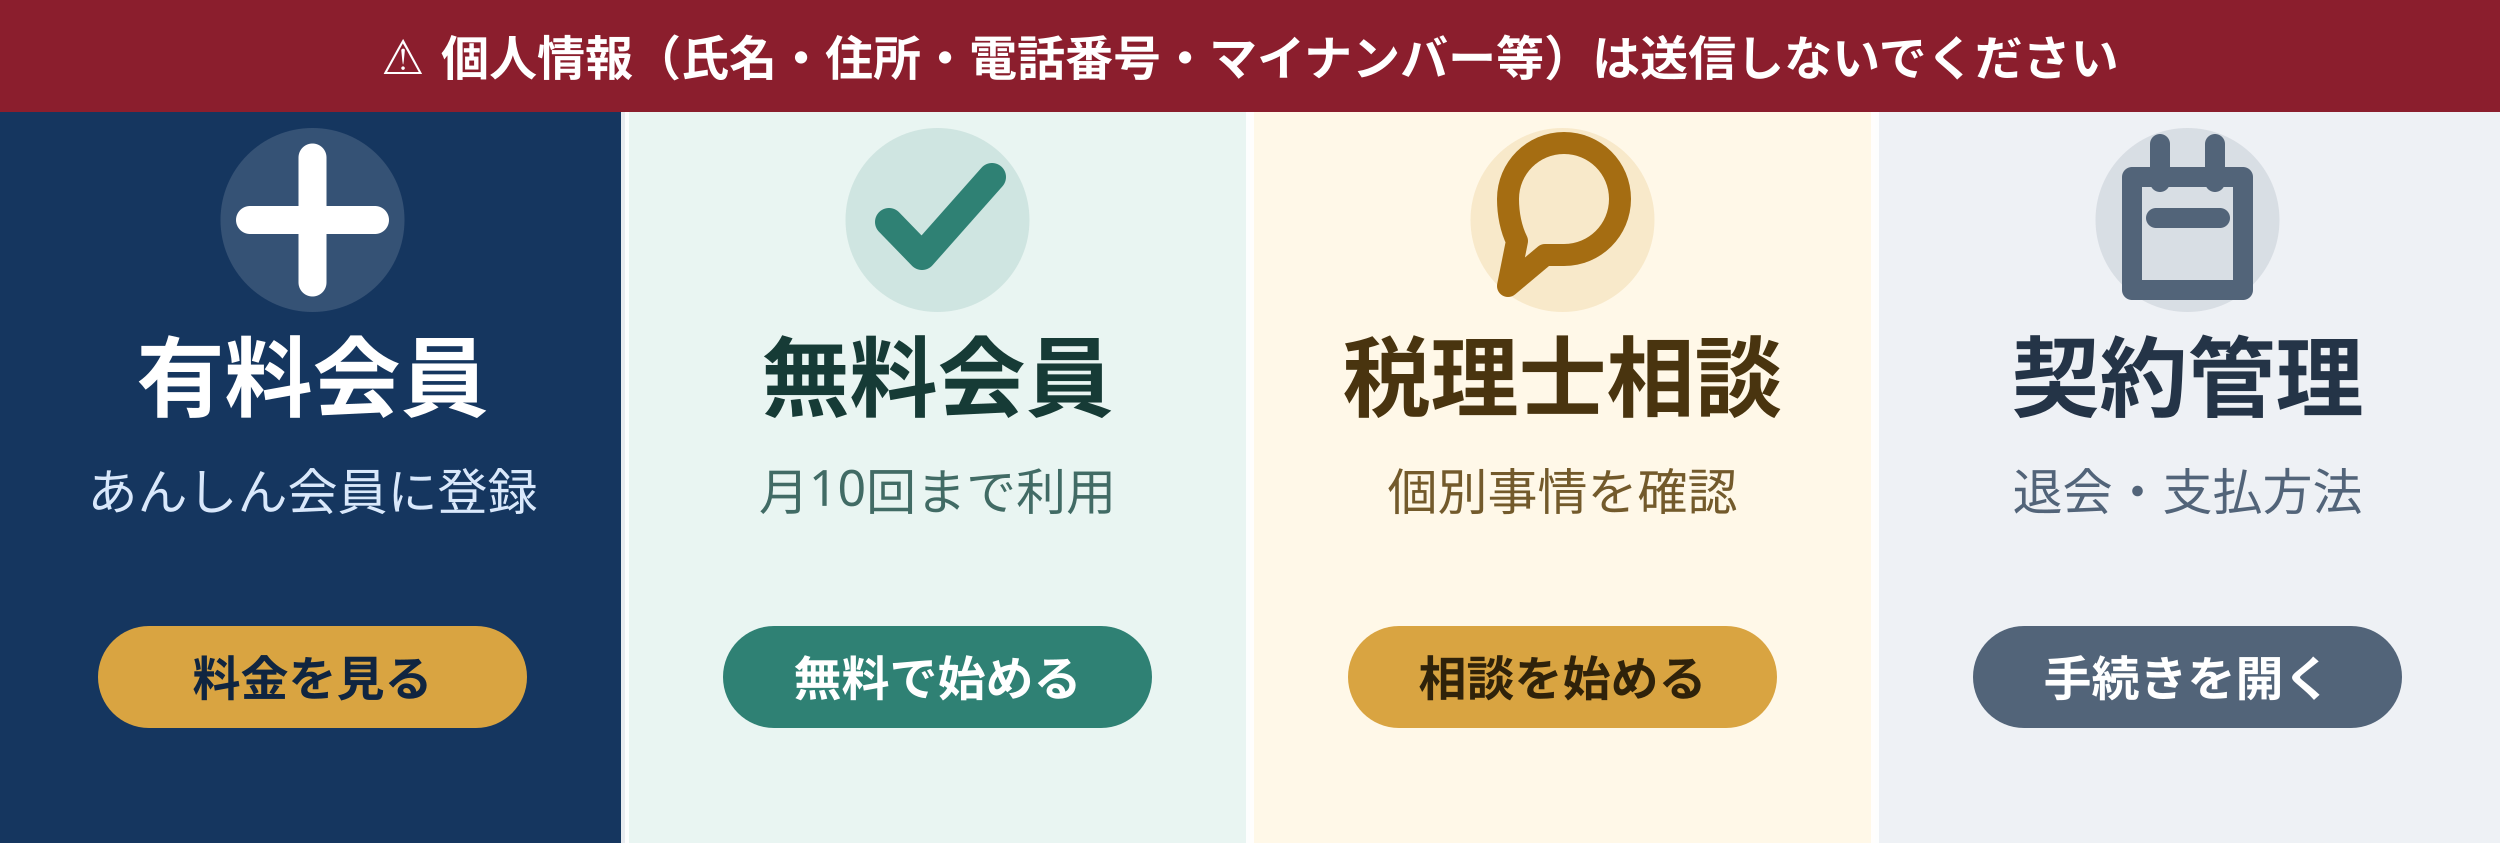
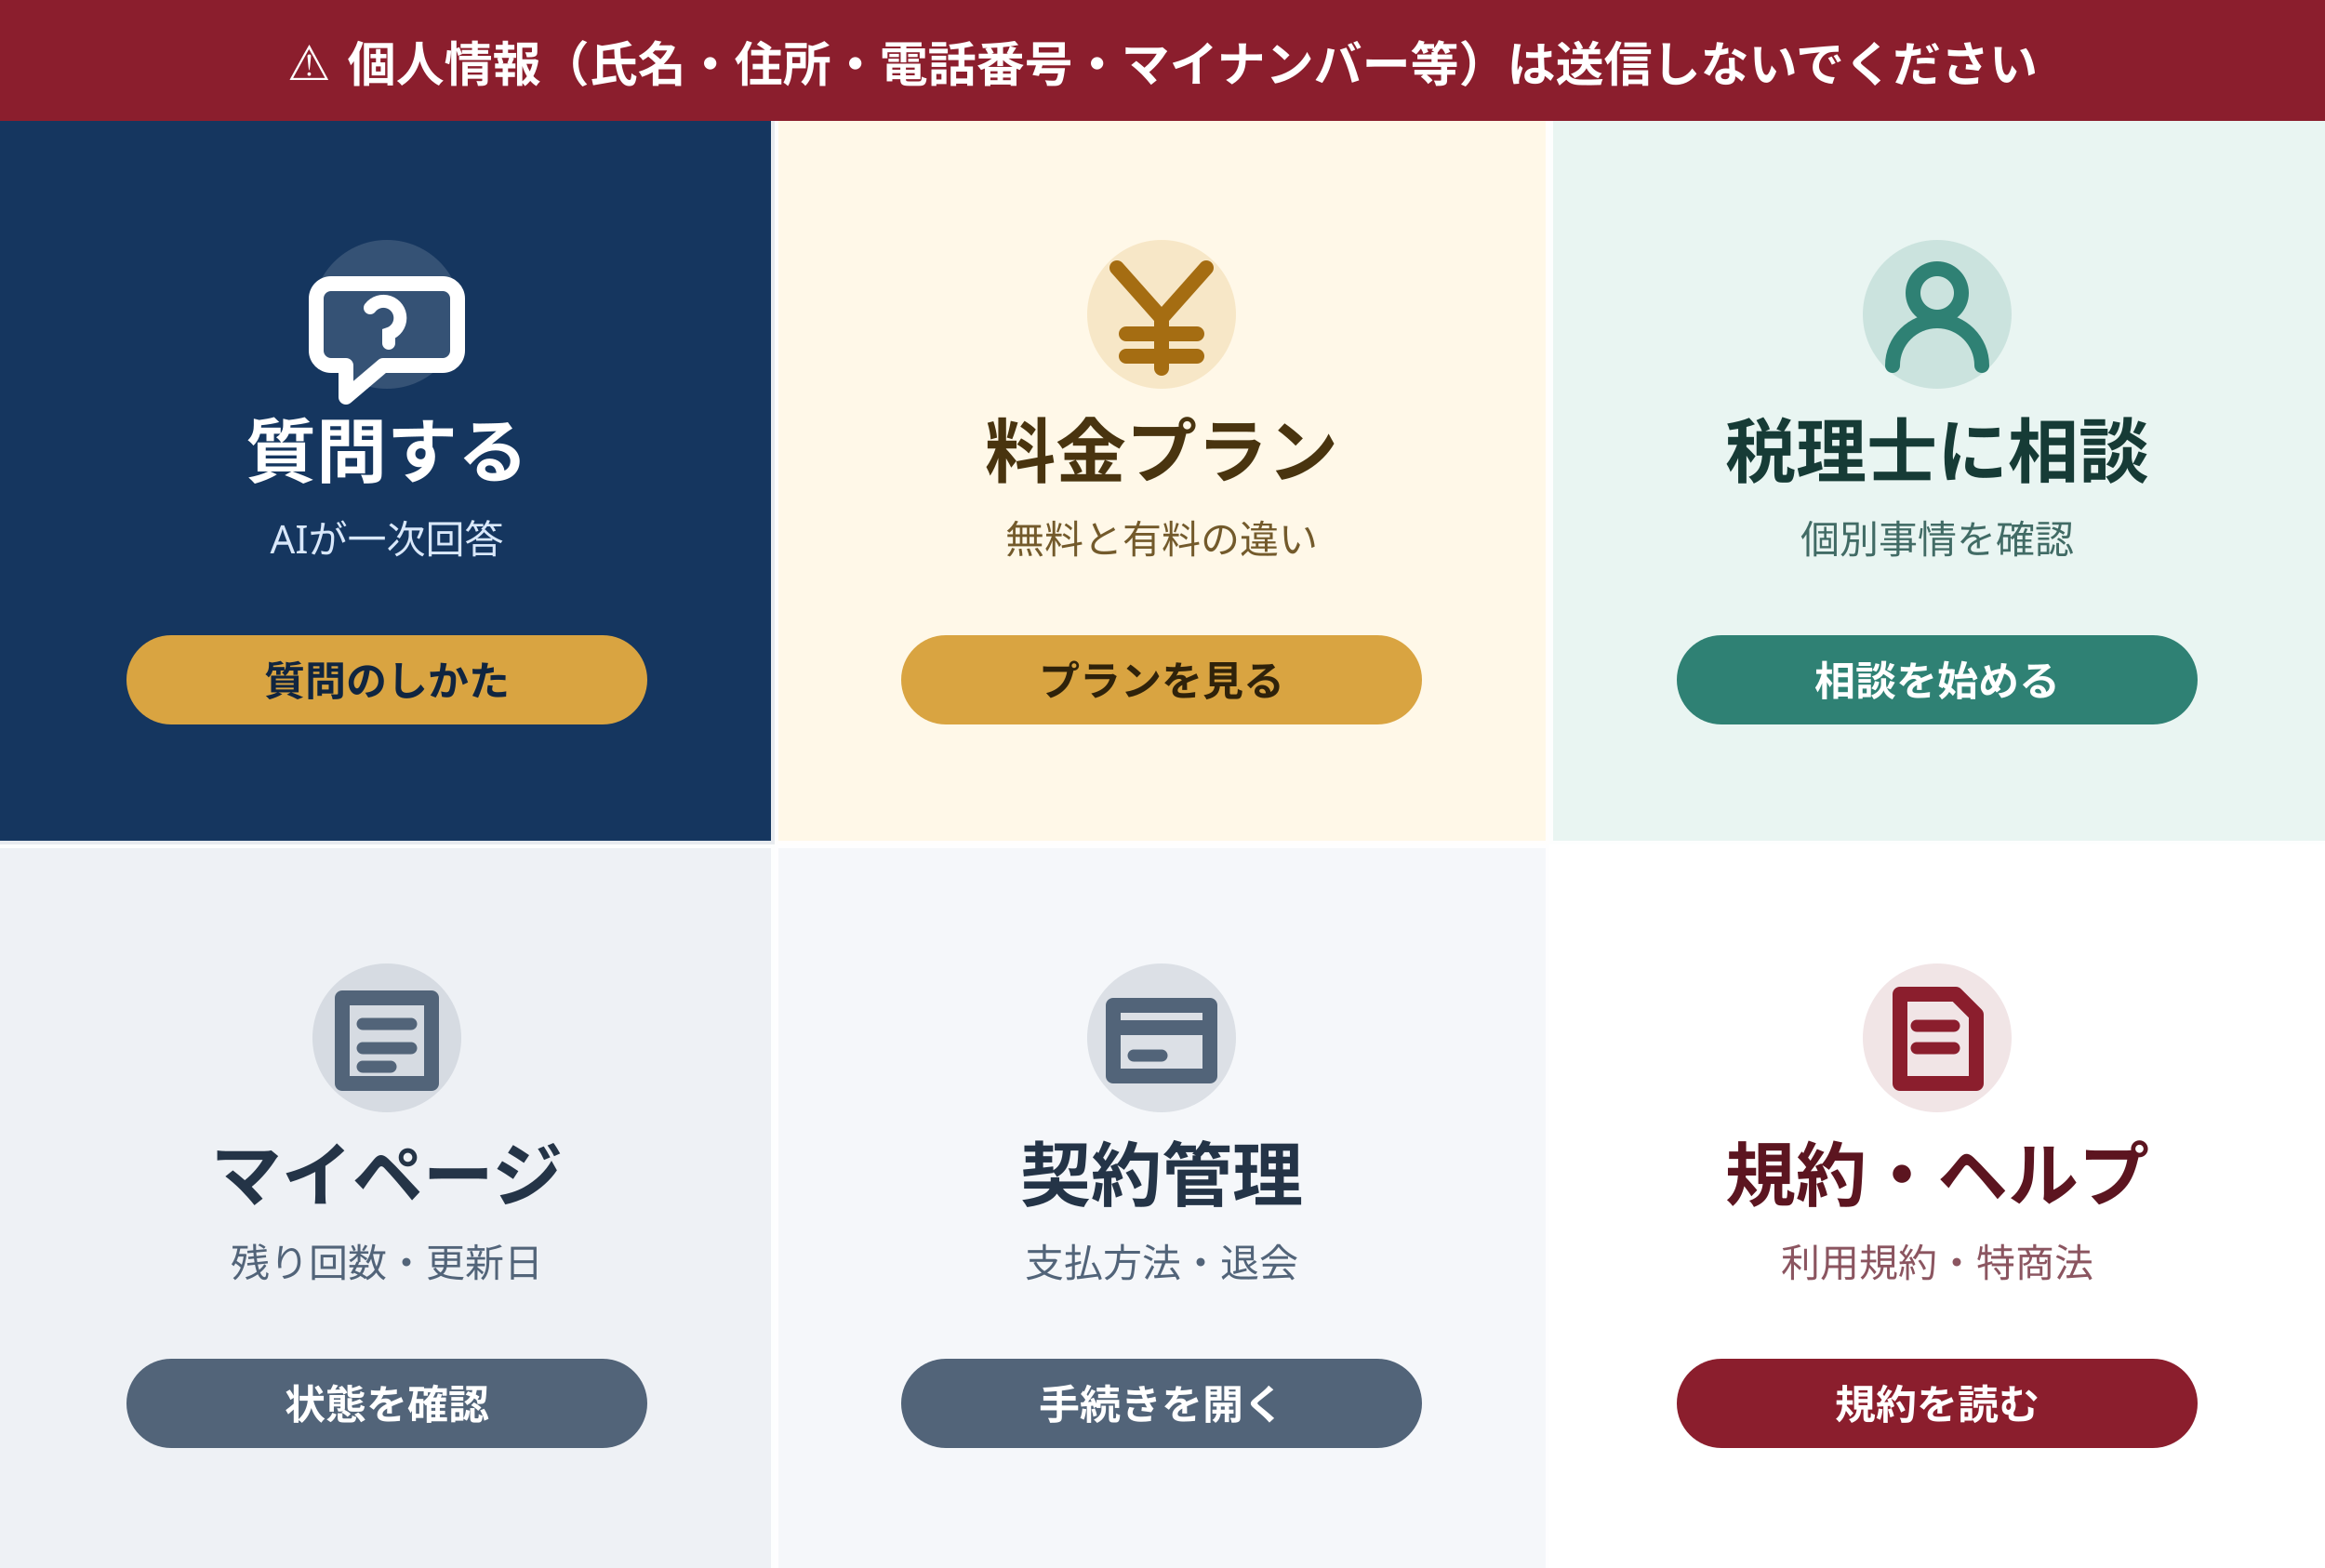
- <svg xmlns="http://www.w3.org/2000/svg" width="2500" height="843" viewBox="0 0 2500 843">
-   <rect width="2500" height="843" fill="#f5f7fa" />
-   <g font-family="'Yu Gothic', 'Meiryo', sans-serif" text-anchor="middle">
-     <rect x="0" y="0" width="625" height="843" fill="#15365f" />
-     <circle cx="312.5" cy="220" r="92" fill="#ffffff" opacity="0.14" />
-     <path d="M250 220h125M312.5 157.5v125" stroke="#ffffff" stroke-width="28" stroke-linecap="round" />
-     <text x="312.5" y="410" fill="#ffffff" font-size="88" font-weight="700">有料会員</text>
-     <text x="312.5" y="510" fill="#d9e8fb" font-size="50">あんしん会員に登録</text>
-     <rect x="98" y="626" width="429" height="102" rx="51" fill="#d9a441" />
-     <text x="312.5" y="696" fill="#102540" font-size="48" font-weight="700">料金を見る</text>
-     <rect x="625" y="0" width="625" height="843" fill="#e9f5f2" />
-     <circle cx="937.5" cy="220" r="92" fill="#2f8174" opacity="0.14" />
-     <path d="M889 222l33 34 70-79" fill="none" stroke="#2f8174" stroke-width="28" stroke-linecap="round" stroke-linejoin="round" />
-     <text x="937.5" y="410" fill="#163b36" font-size="88" font-weight="700">無料会員</text>
-     <text x="937.5" y="510" fill="#416b65" font-size="50">月10回まで利用</text>
-     <rect x="723" y="626" width="429" height="102" rx="51" fill="#2f8174" />
-     <text x="937.5" y="696" fill="#ffffff" font-size="48" font-weight="700">無料で始める</text>
-     <rect x="1250" y="0" width="625" height="843" fill="#fff8e8" />
-     <circle cx="1562.5" cy="220" r="92" fill="#d9a441" opacity="0.18" />
-     <path d="M1508 199c0-31 25-56 56-56s56 25 56 56-25 56-56 56h-19l-37 31 9-45c-6-12-9-27-9-42z" fill="none" stroke="#a56d12" stroke-width="22" stroke-linejoin="round" />
-     <text x="1562.5" y="410" fill="#49340f" font-size="88" font-weight="700">税理士相談</text>
-     <text x="1562.5" y="510" fill="#735a2b" font-size="50">個別事情を確認</text>
-     <rect x="1348" y="626" width="429" height="102" rx="51" fill="#d9a441" />
-     <text x="1562.5" y="696" fill="#2f220a" font-size="48" font-weight="700">相談を始める</text>
-     <rect x="1875" y="0" width="625" height="843" fill="#eef1f5" />
-     <circle cx="2187.5" cy="220" r="92" fill="#526479" opacity="0.14" />
-     <path d="M2132 177h111v113h-111zM2160 144v38M2215 144v38M2156 218h64" fill="none" stroke="#526479" stroke-width="20" stroke-linecap="round" stroke-linejoin="round" />
-     <text x="2187.5" y="410" fill="#243447" font-size="88" font-weight="700">契約管理</text>
-     <text x="2187.5" y="510" fill="#526479" font-size="50">退会・支払方法</text>
-     <rect x="1973" y="626" width="429" height="102" rx="51" fill="#526479" />
-     <text x="2187.5" y="696" fill="#ffffff" font-size="48" font-weight="700">手続きを開く</text>
+ <svg xmlns="http://www.w3.org/2000/svg" width="2500" height="1686" viewBox="0 0 2500 1686">
+   <rect width="2500" height="1686" fill="#f5f7fa" />
+   <g>
+     <rect x="0" y="130" width="833" height="778" fill="#15365f" />
+     <rect x="833" y="130" width="833" height="778" fill="#fff8e8" />
+     <rect x="1666" y="130" width="834" height="778" fill="#e9f5f2" />
+     <rect x="0" y="908" width="833" height="778" fill="#eef1f5" />
+     <rect x="833" y="908" width="833" height="778" fill="#f5f7fa" />
+     <rect x="1666" y="908" width="834" height="778" fill="#ffffff" />
+   </g>
+   <g font-family="'Yu Gothic', 'Meiryo', sans-serif" text-anchor="middle" transform="translate(0,43)">
+     <circle cx="416" cy="295" r="80" fill="#ffffff" opacity="0.14" />
+     <path d="M356 262h120a16 16 0 0 1 16 16v56a16 16 0 0 1-16 16h-64l-40 34v-34h-16a16 16 0 0 1-16-16v-56a16 16 0 0 1 16-16z" fill="none" stroke="#ffffff" stroke-width="16" stroke-linejoin="round" />
+     <path d="M398 288a18 18 0 1 1 20 28v10" fill="none" stroke="#ffffff" stroke-width="14" stroke-linecap="round" />
+     <circle cx="418" cy="349" r="7" fill="#ffffff" />
+     <text x="416" y="470" fill="#ffffff" font-size="76" font-weight="700">質問する</text>
+     <text x="416" y="552" fill="#d9e8fb" font-size="42">AIが一次回答</text>
+     <rect x="136" y="640" width="560" height="96" rx="48" fill="#d9a441" />
+     <text x="416" y="705" fill="#102540" font-size="44" font-weight="700">質問のしかた</text>
+     <circle cx="1249" cy="295" r="80" fill="#d9a441" opacity="0.20" />
+     <path d="M1201 245l48 54 48-54M1249 299v54M1211 316h76M1211 340h76" fill="none" stroke="#a56d12" stroke-width="16" stroke-linecap="round" stroke-linejoin="round" />
+     <text x="1249" y="470" fill="#49340f" font-size="76" font-weight="700">料金プラン</text>
+     <text x="1249" y="552" fill="#735a2b" font-size="42">無料と有料の違い</text>
+     <rect x="969" y="640" width="560" height="96" rx="48" fill="#d9a441" />
+     <text x="1249" y="705" fill="#2f220a" font-size="44" font-weight="700">プランを見る</text>
+     <circle cx="2083" cy="295" r="80" fill="#2f8174" opacity="0.16" />
+     <circle cx="2083" cy="272" r="26" fill="none" stroke="#2f8174" stroke-width="16" />
+     <path d="M2035 350a48 48 0 0 1 96 0" fill="none" stroke="#2f8174" stroke-width="16" stroke-linecap="round" />
+     <text x="2083" y="470" fill="#163b36" font-size="76" font-weight="700">税理士に相談</text>
+     <text x="2083" y="552" fill="#416b65" font-size="42">個別事情を確認</text>
+     <rect x="1803" y="640" width="560" height="96" rx="48" fill="#2f8174" />
+     <text x="2083" y="705" fill="#ffffff" font-size="44" font-weight="700">相談を始める</text>
+     <circle cx="416" cy="1073" r="80" fill="#526479" opacity="0.16" />
+     <path d="M368 1030h96v92h-96z" fill="none" stroke="#526479" stroke-width="16" stroke-linejoin="round" />
+     <path d="M390 1058h52M390 1084h52M390 1104h30" stroke="#526479" stroke-width="13" stroke-linecap="round" />
+     <text x="416" y="1248" fill="#243447" font-size="76" font-weight="700">マイページ</text>
+     <text x="416" y="1330" fill="#526479" font-size="42">残り回数・更新日</text>
+     <rect x="136" y="1418" width="560" height="96" rx="48" fill="#526479" />
+     <text x="416" y="1483" fill="#ffffff" font-size="44" font-weight="700">状態を確認</text>
+     <circle cx="1249" cy="1073" r="80" fill="#526479" opacity="0.16" />
+     <path d="M1197 1038h104v76h-104z" fill="none" stroke="#526479" stroke-width="16" stroke-linejoin="round" />
+     <path d="M1197 1062h104" stroke="#526479" stroke-width="16" />
+     <path d="M1219 1092h30" stroke="#526479" stroke-width="13" stroke-linecap="round" />
+     <text x="1249" y="1248" fill="#243447" font-size="76" font-weight="700">契約管理</text>
+     <text x="1249" y="1330" fill="#526479" font-size="42">支払方法・退会</text>
+     <rect x="969" y="1418" width="560" height="96" rx="48" fill="#526479" />
+     <text x="1249" y="1483" fill="#ffffff" font-size="44" font-weight="700">手続きを開く</text>
+     <circle cx="2083" cy="1073" r="80" fill="#8b1e2d" opacity="0.12" />
+     <path d="M2043 1026h60l22 22v74h-82z" fill="none" stroke="#8b1e2d" stroke-width="16" stroke-linejoin="round" />
+     <path d="M2061 1060h40M2061 1084h40" stroke="#8b1e2d" stroke-width="13" stroke-linecap="round" />
+     <text x="2083" y="1248" fill="#5c1520" font-size="76" font-weight="700">規約・ヘルプ</text>
+     <text x="2083" y="1330" fill="#8b5560" font-size="42">利用規約・特商法</text>
+     <rect x="1803" y="1418" width="560" height="96" rx="48" fill="#8b1e2d" />
+     <text x="2083" y="1483" fill="#ffffff" font-size="44" font-weight="700">規約を読む</text>
  </g>
  <g font-family="'Yu Gothic', 'Meiryo', sans-serif" text-anchor="middle">
-     <rect x="0" y="0" width="2500" height="112" fill="#8b1e2d" />
-     <text x="1250" y="74" fill="#ffffff" font-size="48" font-weight="700">⚠ 個人情報（氏名・住所・電話番号・マイナンバー等）は送信しないでください</text>
+     <rect x="0" y="0" width="2500" height="130" fill="#8b1e2d" />
+     <text x="1250" y="86" fill="#ffffff" font-size="52" font-weight="700">⚠ 個人情報（氏名・住所・電話番号・マイナンバー等）は送信しないでください</text>
  </g>
  <g stroke="#ffffff" stroke-width="8" opacity="0.9">
-     <line x1="625" y1="112" x2="625" y2="843" />
-     <line x1="1250" y1="112" x2="1250" y2="843" />
-     <line x1="1875" y1="112" x2="1875" y2="843" />
+     <line x1="833" y1="130" x2="833" y2="1686" />
+     <line x1="1666" y1="130" x2="1666" y2="1686" />
+     <line x1="0" y1="908" x2="2500" y2="908" />
  </g>
</svg>
